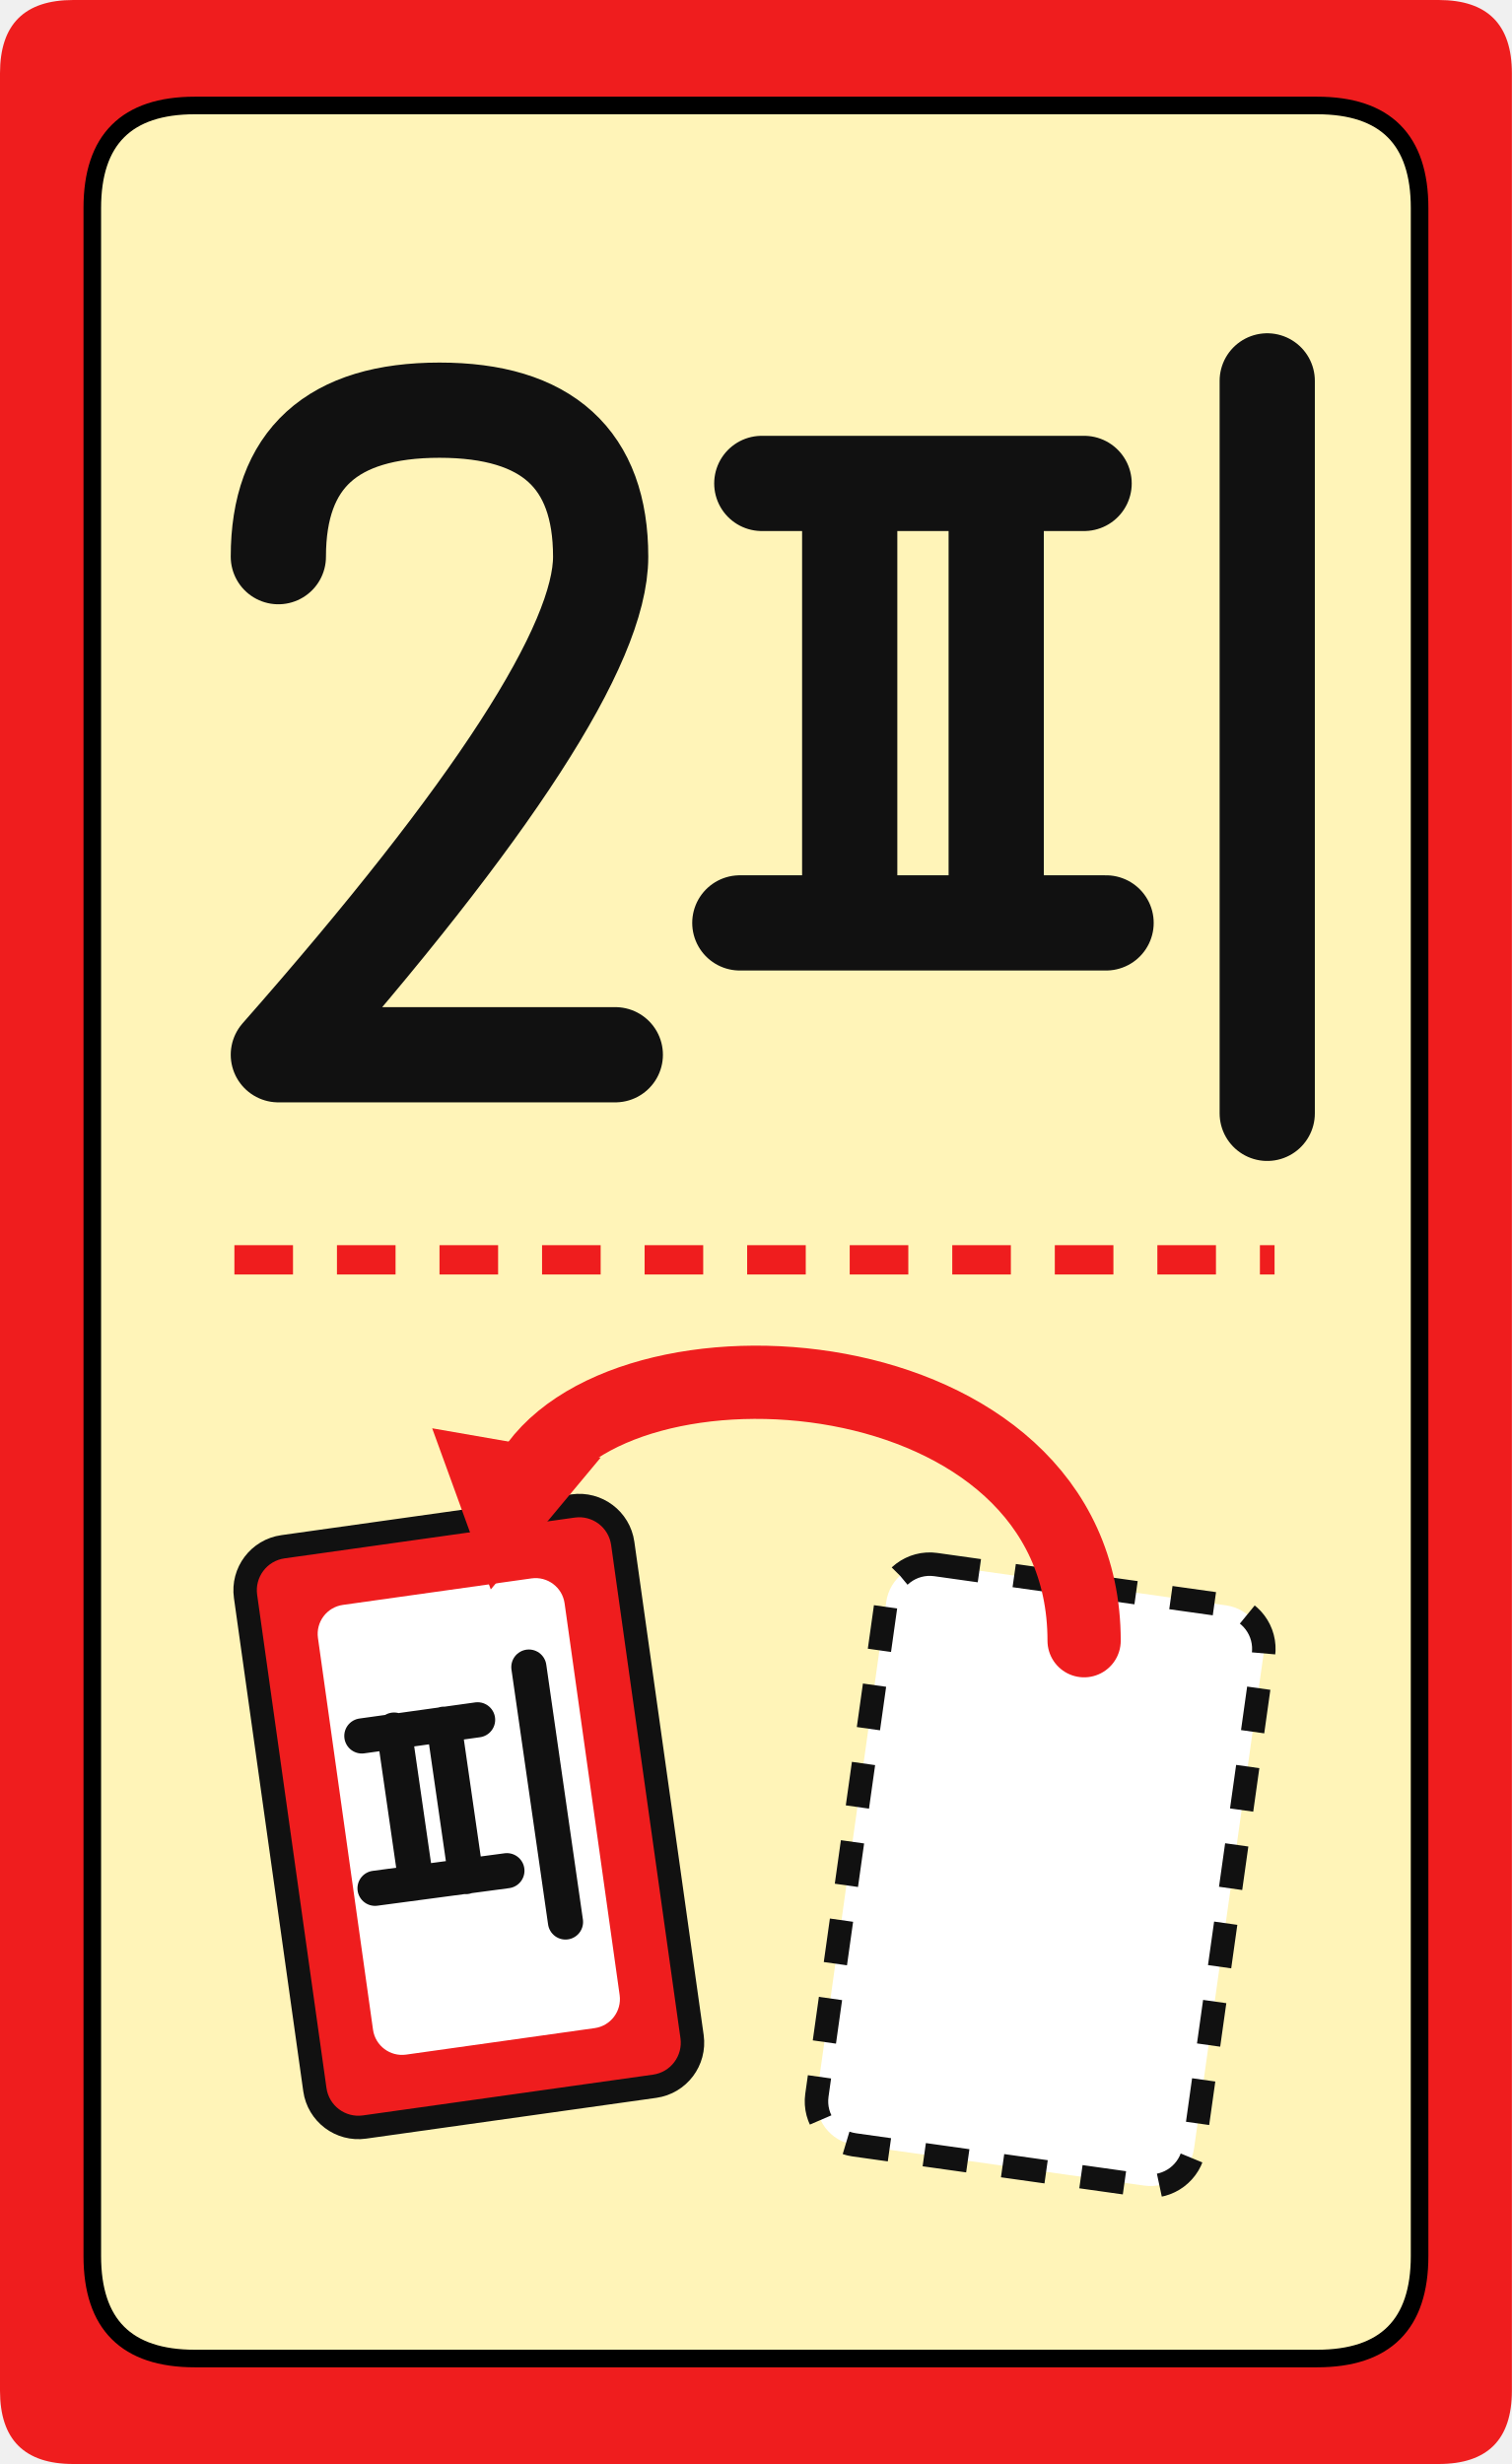
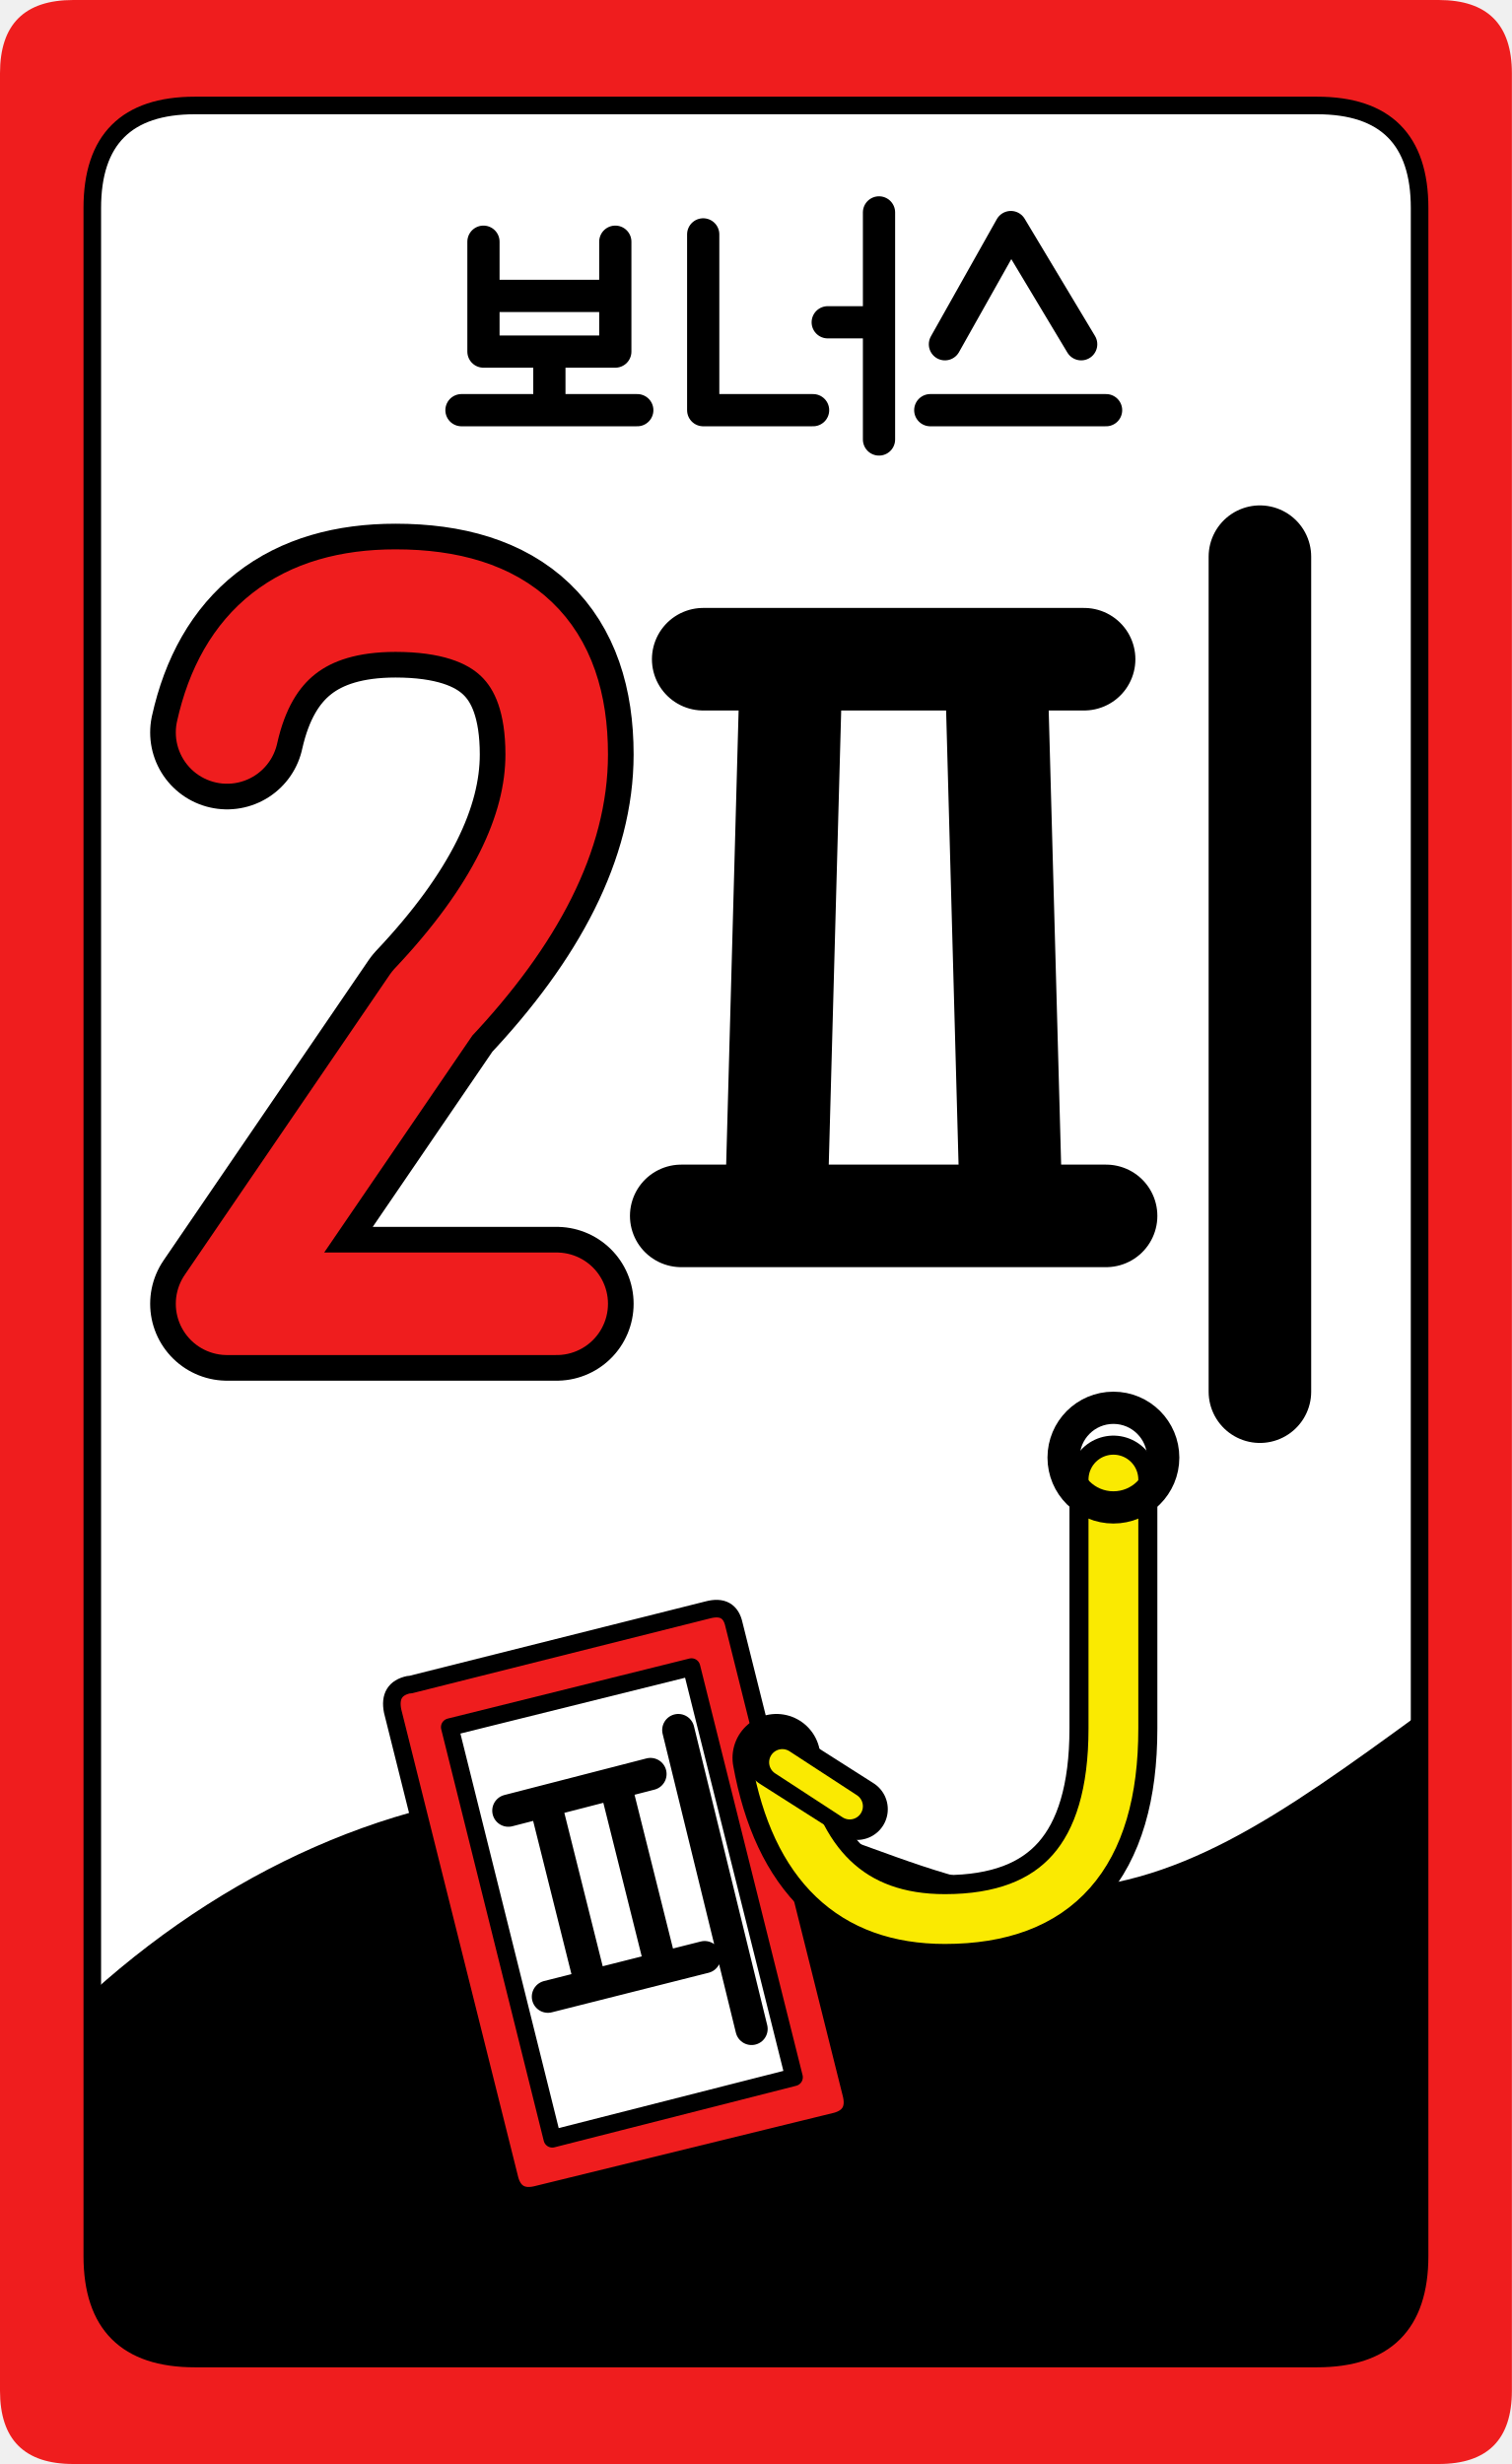
<svg xmlns="http://www.w3.org/2000/svg" width="103.2" height="168.2" viewBox="0 0 103.2 168.2">
-   <path fill="#fff4b8" d="M13.3 7.2q-7 0-7 7V154q0 7 7 7h76.6q7 0 7-7V14.2q0-7-7-7z" />
-   <path fill="none" stroke="#111" stroke-linecap="round" stroke-linejoin="round" stroke-width="6.5" d="M19 38q0-10 11-10t11 10q0 9-22 34h23m10-39h22m-16 0v30m10-30v30m-17.5 0h25m11-37v50" />
-   <path fill="none" stroke="#ef1d1e" stroke-dasharray="4 3" stroke-width="2" d="M16 86h71" />
-   <g stroke="#111" stroke-linejoin="round" stroke-width="1.6">
-     <rect width="26" height="40" x="58" y="108" fill="#fff" stroke-dasharray="3 2.4" rx="3" transform="rotate(8 71 128)" />
-     <rect width="26" height="40" x="19" y="104" fill="#ef1d1e" rx="3" transform="rotate(-8 32 124)" />
-     <rect width="17" height="31" x="23.5" y="108.5" fill="#fff" stroke="none" rx="2" transform="rotate(-8 32 124)" />
+   <path fill="#fff" d="M13.3 7.2q-7 0-7 7V154q0 7 7 7h76.6q7 0 7-7V14.2q0-7-7-7z" />
+   <path fill="none" stroke="#000" stroke-linecap="round" stroke-linejoin="round" stroke-width="2.2" d="M33 16.5V24h9v-7.5m-9 3.7h9M37.5 24v3.2m-6 .8h12M48 16v12h7.5M60 14.5V30m-3.5-8H60m9-6.5-4.5 8m4.5-8 4.8 8M63.5 28h12" />
+   <g fill="none" stroke-linecap="round" stroke-linejoin="round">
+     <path stroke="#000" stroke-width="10.5" d="M15.5 50q2-9 11.5-9 11 0 11 10.5 0 8-8.5 17L15.5 89H38" />
+     <path stroke="#ef1d1e" stroke-width="7" d="M15.5 50q2-9 11.5-9 11 0 11 10.5 0 8-8.5 17L15.5 89H38" />
+     <path stroke="#000" stroke-width="7" d="M48 45h26m-20 .5L53 82m15-36.5L69 82m-22.5 1h29M86 38v57" />
  </g>
-   <path fill="none" stroke="#111" stroke-linecap="round" stroke-width="2.4" d="m24.7 118.5 7.9-1.1m-5.7.7 1.5 10.4m1.9-10.8 1.5 10.4m-6.2.8 9-1.2m1.5-13.9 2.5 17.4" />
-   <path fill="none" stroke="#ef1d1e" stroke-linecap="round" stroke-width="5" d="M74 112c0-20-32-22-38-11" />
-   <path fill="#ef1d1e" d="m29.5 97.5 11.5 2-7.5 9Z" />
+   <path d="M6.3 161v-25c10-9 22-14 34-14 14 0 22 7 31 7s16-5 25.6-12v44z" />
+   <g stroke="#000" stroke-linejoin="round" stroke-width="1.2">
+     <path fill="#ef1d1e" d="m28 115 20.3-5.1q1.5-.4 1.8 1l8 32q.4 1.5-1 1.9l-20.4 5q-1.5.4-1.9-1l-8-32q-.3-1.5 1.1-1.8z" />
+     <path fill="#fff" d="m30.7 117.9 16.5-4.1 7 28-16.5 4.2z" />
+     <path fill="none" stroke-linecap="round" stroke-width="2.2" d="m34.7 123.6 9.7-2.5m-7.2 1.9 3 12m1.8-13.2 3 12m-7.6 2.5 10.7-2.7m-1.8-15.5 5 20.4" />
+   </g>
+   <g fill="none" stroke-linecap="round" stroke-linejoin="round">
+     <path stroke="#000" stroke-width="6" d="M76 101v17q0 13-11.5 13-9.5 0-11.5-11" />
+     <path stroke="#faea01" stroke-width="3.4" d="M76 101v17q0 13-11.5 13-9.5 0-11.5-11" />
+     <path stroke="#000" stroke-width="4.2" d="m53 120 5.5 3.5" />
+     <path stroke="#faea01" stroke-width="1.8" d="m53.4 120.3 4.6 3" />
+   </g>
+   <circle cx="76" cy="99.5" r="3.4" fill="none" stroke="#000" stroke-width="2.2" />
  <path fill="#ef1d1e" d="M5 0Q0 0 0 5v158.2q0 5 5 5h93.2q5 0 5-5V5q0-5-5-5zm8.3 7.2h76.6q7 0 7 7V154q0 7-7 7H13.3q-7 0-7-7V14.2q0-7 7-7" />
  <path fill="none" stroke="#000" stroke-width="1.2" d="M13.3 7.2q-7 0-7 7V154q0 7 7 7h76.6q7 0 7-7V14.2q0-7-7-7z" />
</svg>
